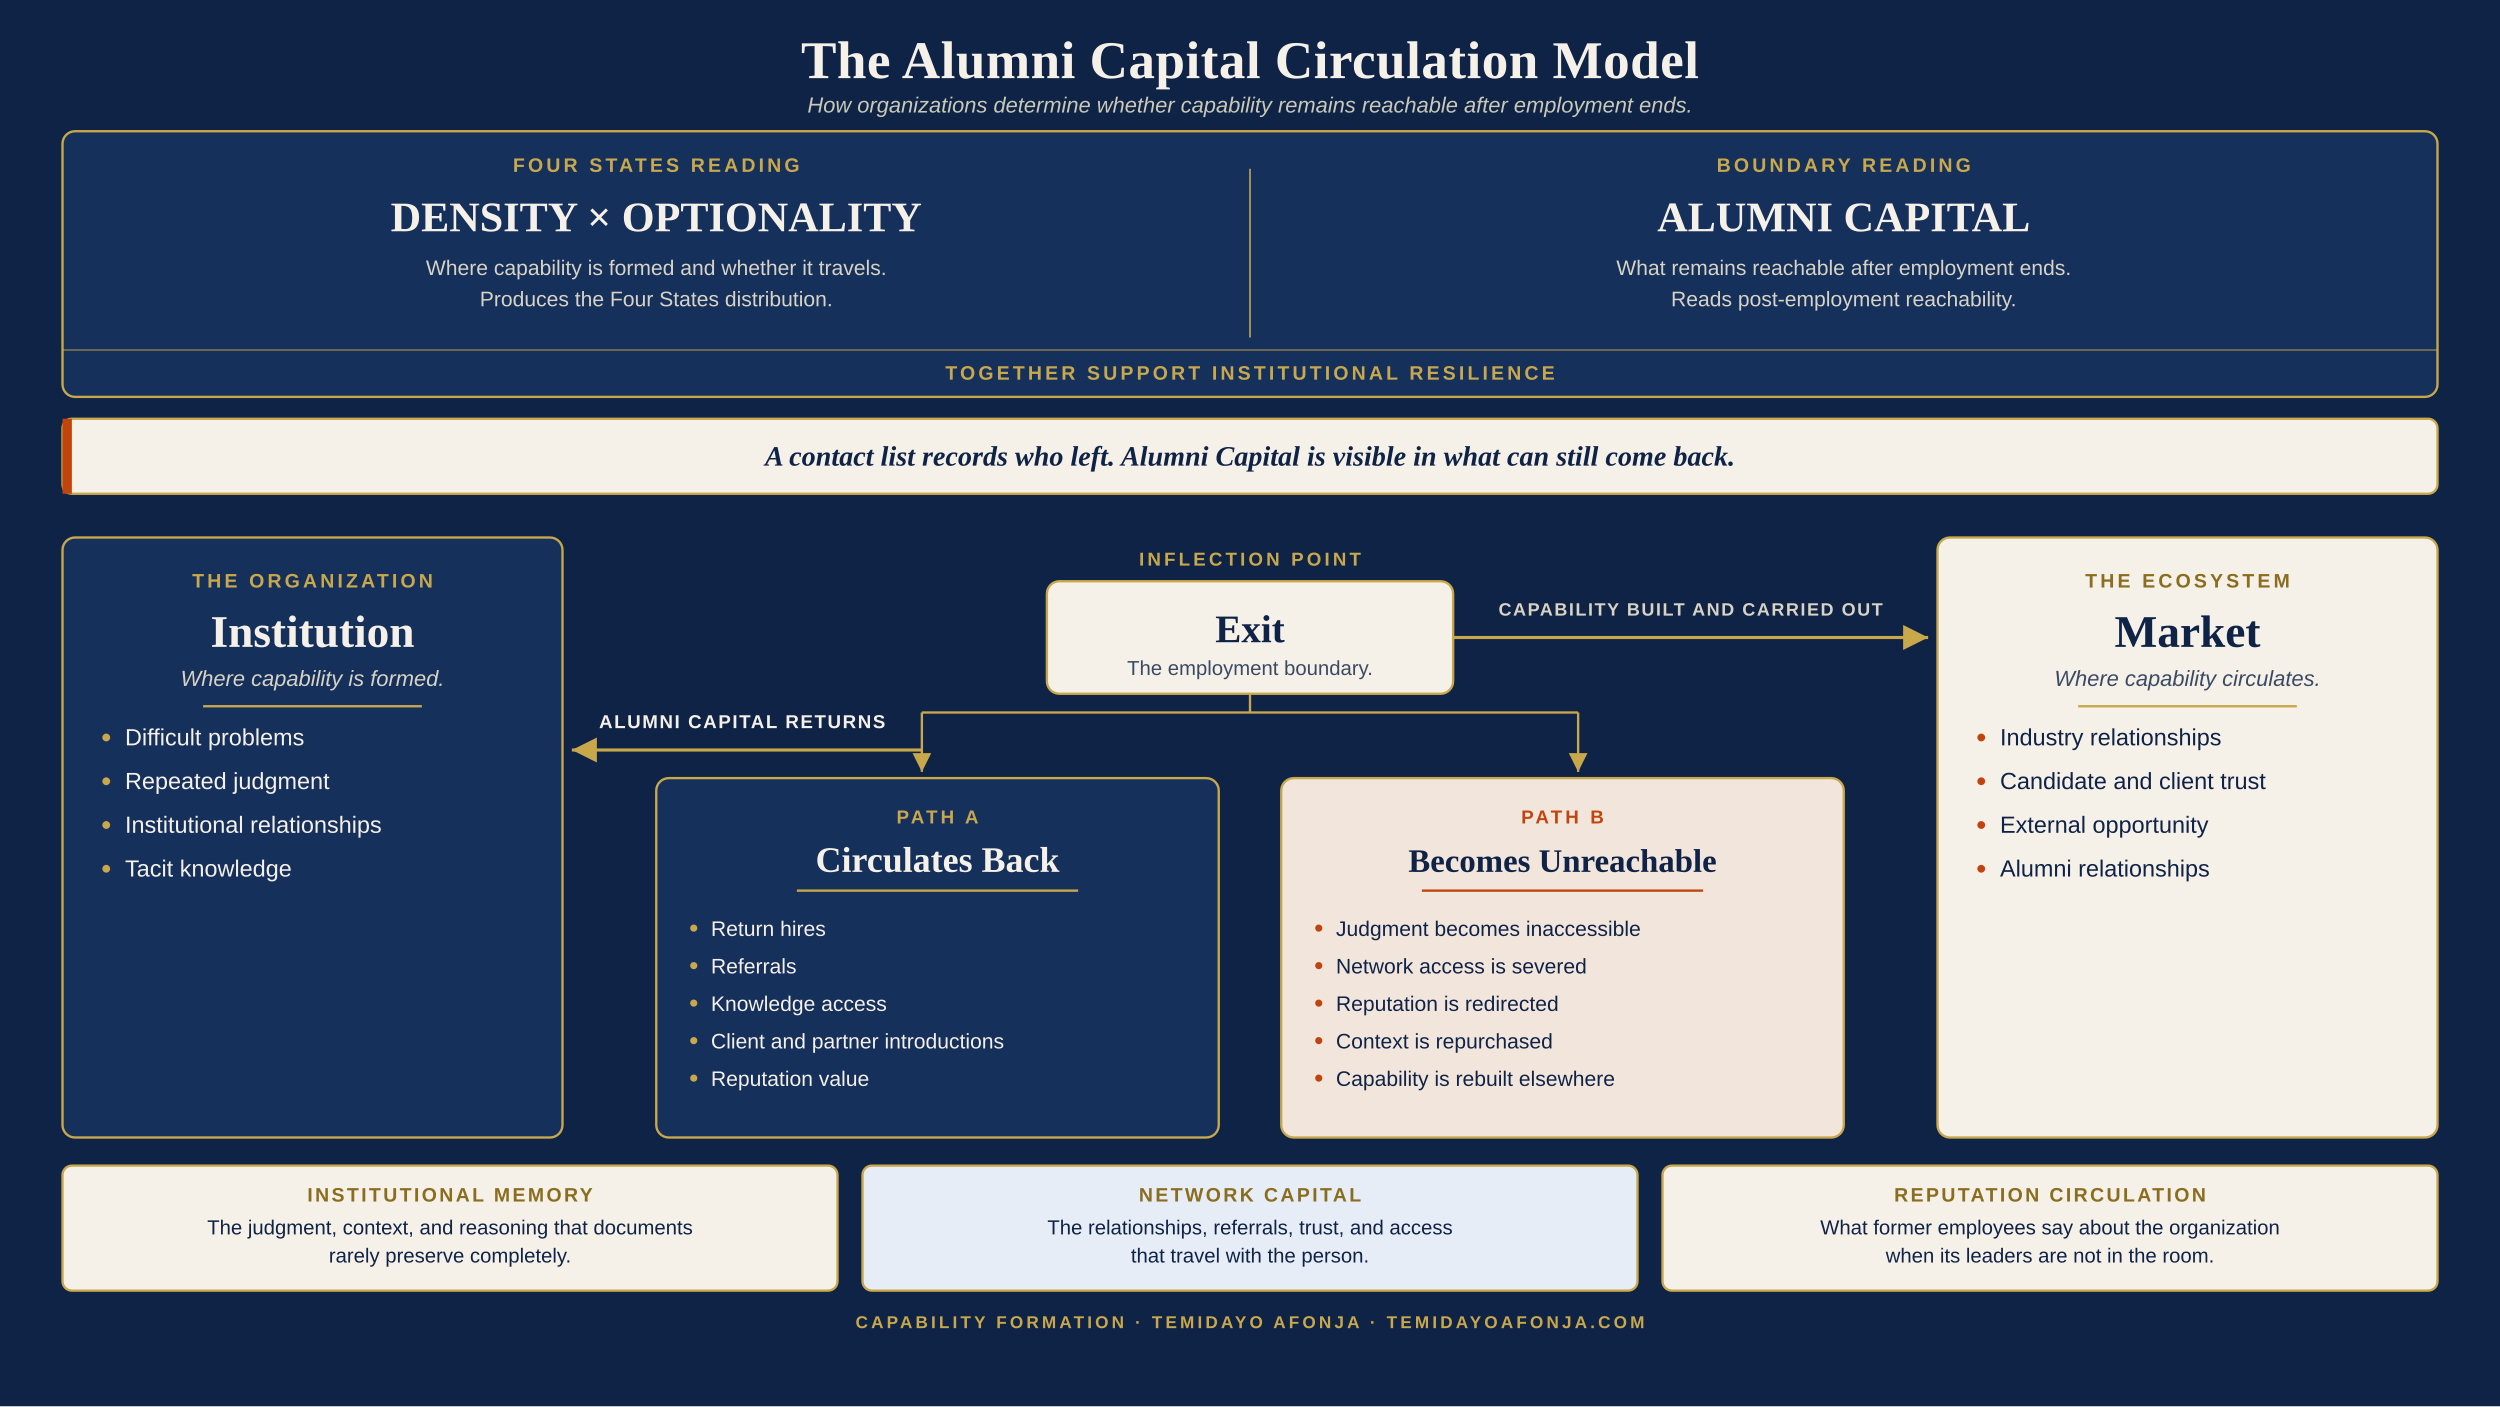
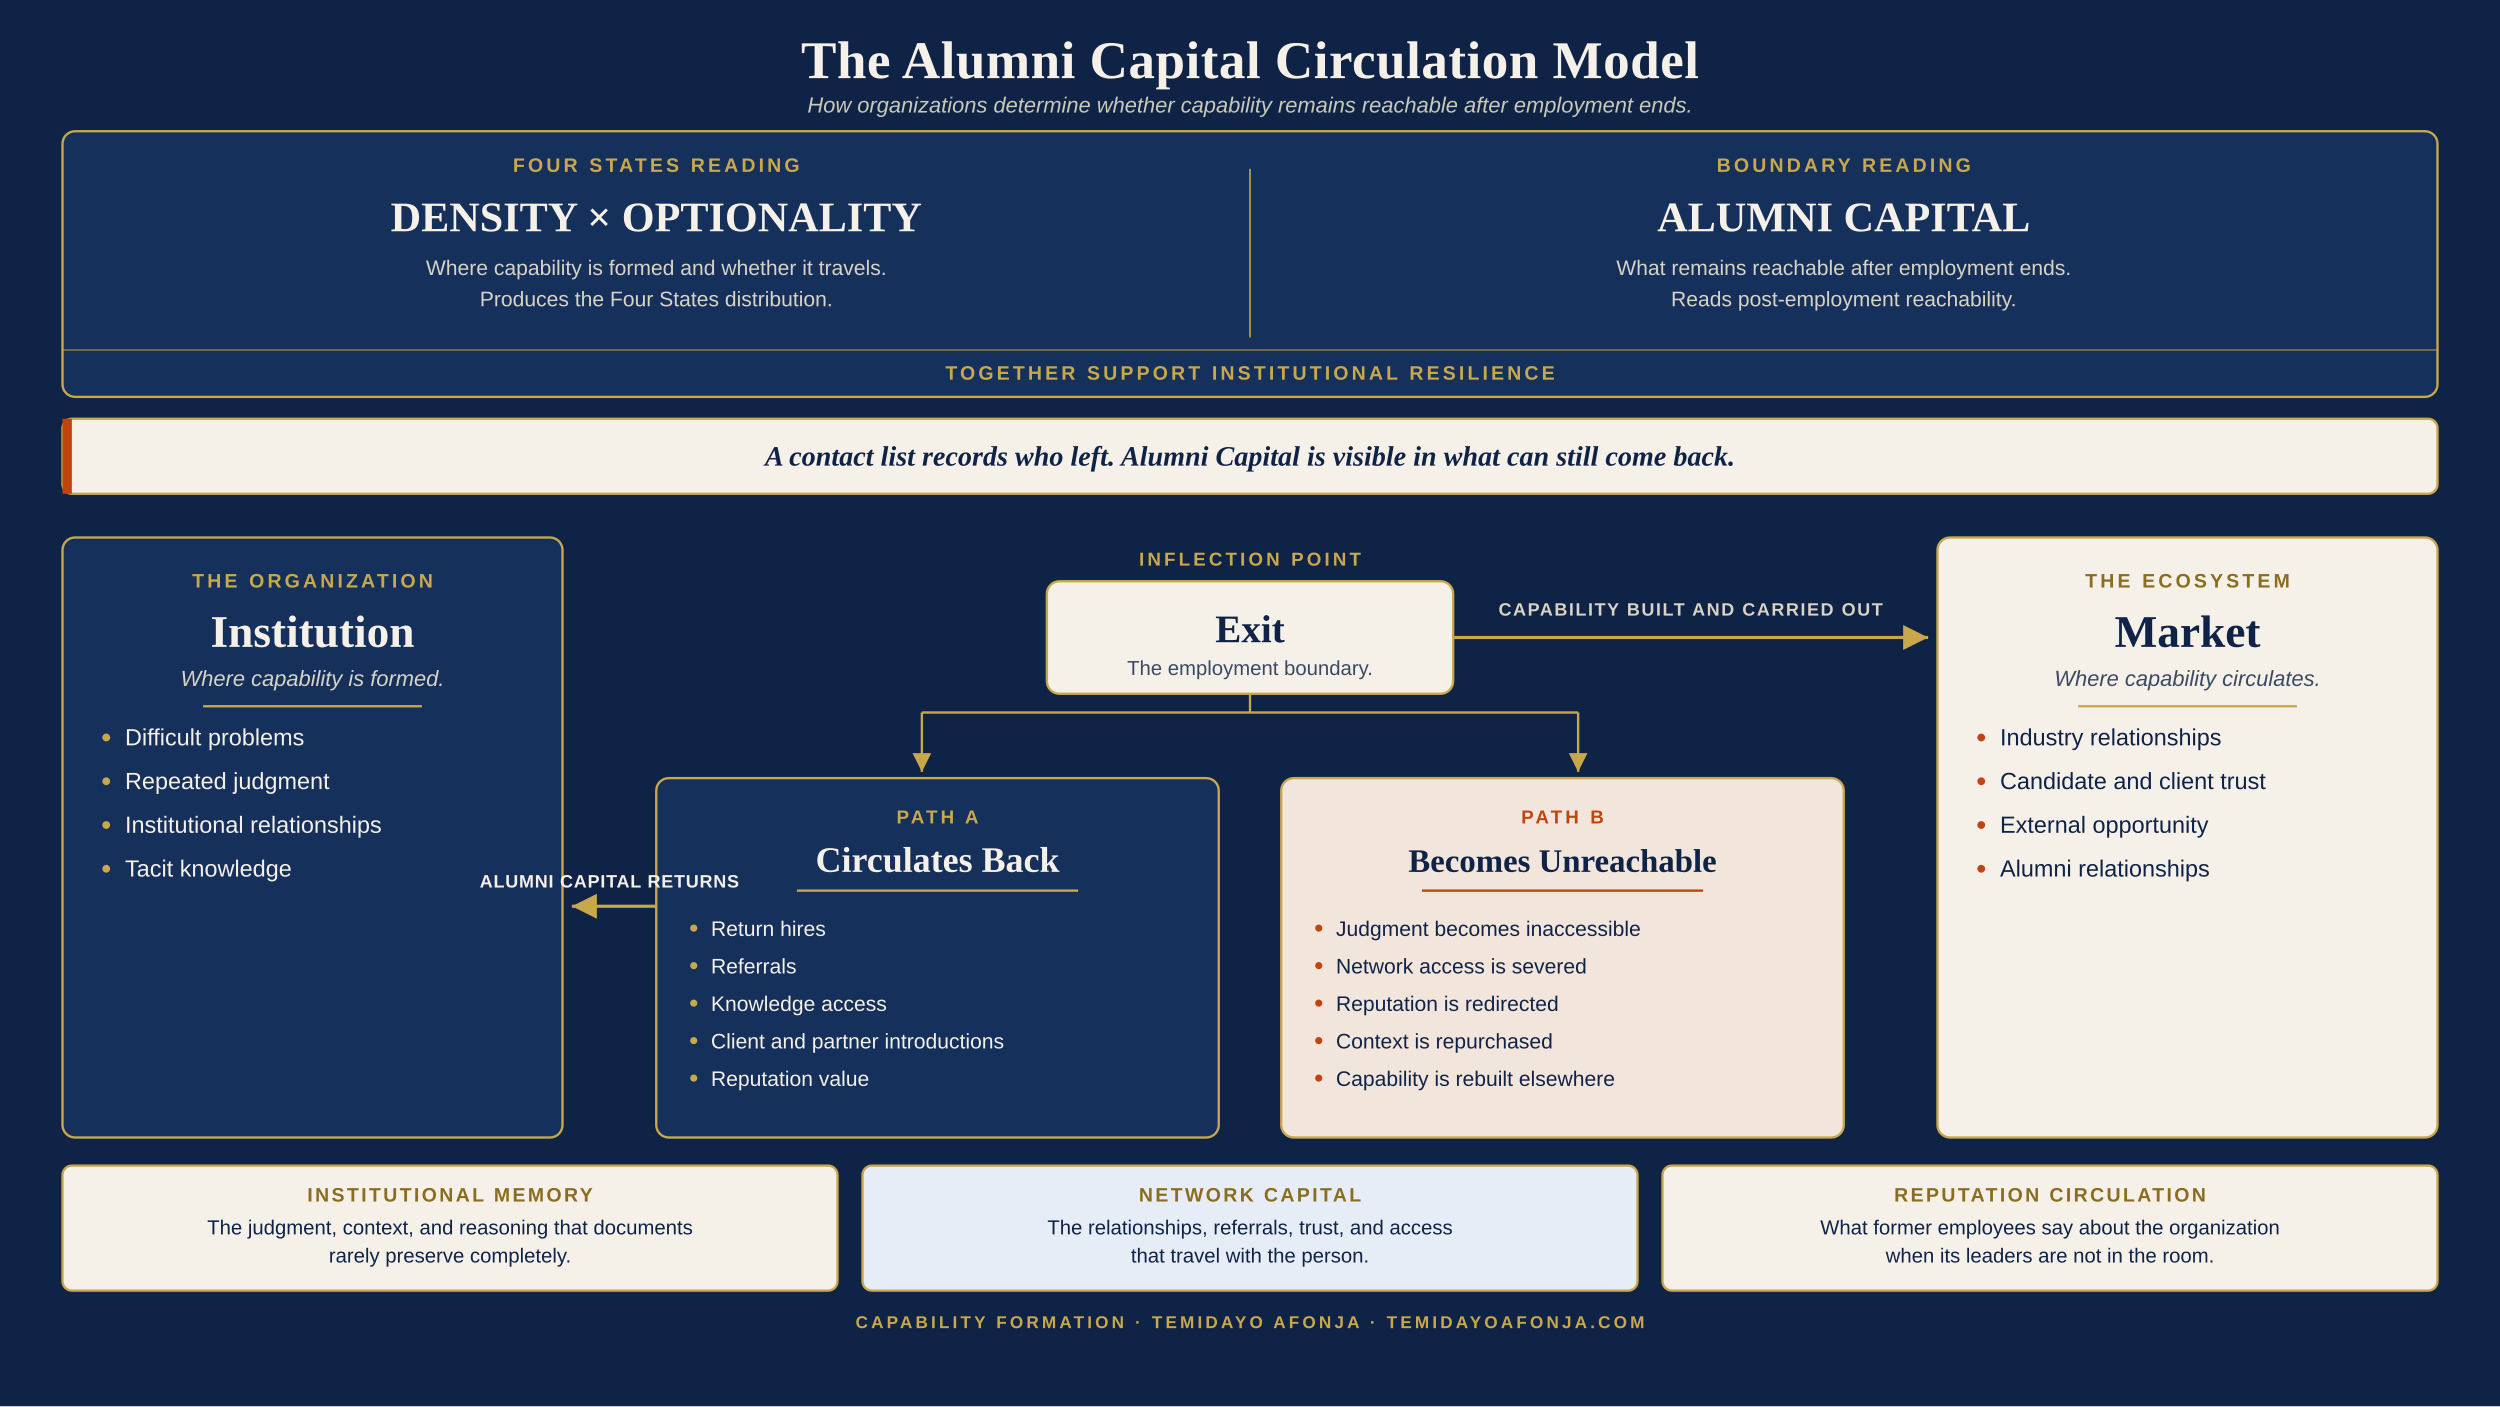
<svg xmlns="http://www.w3.org/2000/svg" viewBox="0 0 1600 900" width="1600" height="900" font-family="Georgia, 'Times New Roman', serif">
  <defs>
    <marker id="arrowGold" markerWidth="10" markerHeight="10" refX="8" refY="4" orient="auto">
      <path d="M0,0 L8,4 L0,8 Z" fill="#C9A84C" />
    </marker>
  </defs>
  <rect x="0" y="0" width="1600" height="900" fill="#0F2347" />
  <text x="800" y="50" text-anchor="middle" fill="#F5F0E8" font-size="34" font-weight="700" letter-spacing="0.3">The Alumni Capital Circulation Model</text>
  <text x="800" y="72" text-anchor="middle" fill="#C9C9B8" font-family="Arial, Helvetica, sans-serif" font-size="14" font-style="italic">How organizations determine whether capability remains reachable after employment ends.</text>
  <rect x="40" y="84" width="1520" height="170" rx="8" fill="#16305C" stroke="#C9A84C" stroke-width="1.5" />
  <line x1="800" y1="108" x2="800" y2="216" stroke="#C9A84C" stroke-width="1" />
  <text x="420" y="110" text-anchor="middle" fill="#C9A84C" font-family="Arial, Helvetica, sans-serif" font-size="12.5" font-weight="700" letter-spacing="2">FOUR STATES READING</text>
  <text x="420" y="148" text-anchor="middle" fill="#F5F0E8" font-size="27" font-weight="700">DENSITY × OPTIONALITY</text>
  <text x="420" y="176" text-anchor="middle" fill="#D8D3C4" font-family="Arial, Helvetica, sans-serif" font-size="13.5">Where capability is formed and whether it travels.</text>
  <text x="420" y="196" text-anchor="middle" fill="#D8D3C4" font-family="Arial, Helvetica, sans-serif" font-size="13.5">Produces the Four States distribution.</text>
  <text x="1180" y="110" text-anchor="middle" fill="#C9A84C" font-family="Arial, Helvetica, sans-serif" font-size="12.5" font-weight="700" letter-spacing="2">BOUNDARY READING</text>
  <text x="1180" y="148" text-anchor="middle" fill="#F5F0E8" font-size="27" font-weight="700">ALUMNI CAPITAL</text>
  <text x="1180" y="176" text-anchor="middle" fill="#D8D3C4" font-family="Arial, Helvetica, sans-serif" font-size="13.5">What remains reachable after employment ends.</text>
  <text x="1180" y="196" text-anchor="middle" fill="#D8D3C4" font-family="Arial, Helvetica, sans-serif" font-size="13.5">Reads post-employment reachability.</text>
  <line x1="40" y1="224" x2="1560" y2="224" stroke="#C9A84C" stroke-width="1" opacity="0.6" />
  <text x="800" y="243" text-anchor="middle" fill="#C9A84C" font-family="Arial, Helvetica, sans-serif" font-size="12.5" font-weight="700" letter-spacing="2">TOGETHER SUPPORT INSTITUTIONAL RESILIENCE</text>
  <rect x="40" y="268" width="1520" height="48" rx="6" fill="#F5F0E8" stroke="#C9A84C" stroke-width="1.5" />
  <rect x="40" y="268" width="6" height="48" fill="#C1440E" />
  <text x="800" y="298" text-anchor="middle" fill="#0F2347" font-size="18" font-weight="700" font-style="italic">A contact list records who left. Alumni Capital is visible in what can still come back.</text>
  <rect x="40" y="344" width="320" height="384" rx="8" fill="#16305C" stroke="#C9A84C" stroke-width="1.5" />
  <text x="200" y="376" text-anchor="middle" fill="#C9A84C" font-family="Arial, Helvetica, sans-serif" font-size="12.5" font-weight="700" letter-spacing="2">THE ORGANIZATION</text>
  <text x="200" y="414" text-anchor="middle" fill="#F5F0E8" font-size="29" font-weight="700">Institution</text>
  <text x="200" y="439" text-anchor="middle" fill="#D8D3C4" font-family="Arial, Helvetica, sans-serif" font-size="14" font-style="italic">Where capability is formed.</text>
  <line x1="130" y1="452" x2="270" y2="452" stroke="#C9A84C" stroke-width="1.5" />
  <g font-family="Arial, Helvetica, sans-serif" font-size="15" fill="#F5F0E8">
    <circle cx="68" cy="472" r="2.5" fill="#C9A84C" />
    <text x="80" y="477">Difficult problems</text>
    <circle cx="68" cy="500" r="2.5" fill="#C9A84C" />
    <text x="80" y="505">Repeated judgment</text>
    <circle cx="68" cy="528" r="2.5" fill="#C9A84C" />
    <text x="80" y="533">Institutional relationships</text>
    <circle cx="68" cy="556" r="2.5" fill="#C9A84C" />
    <text x="80" y="561">Tacit knowledge</text>
  </g>
  <rect x="1240" y="344" width="320" height="384" rx="8" fill="#F5F0E8" stroke="#C9A84C" stroke-width="1.5" />
  <text x="1400" y="376" text-anchor="middle" fill="#8A6D1F" font-family="Arial, Helvetica, sans-serif" font-size="12.5" font-weight="700" letter-spacing="2">THE ECOSYSTEM</text>
  <text x="1400" y="414" text-anchor="middle" fill="#0F2347" font-size="29" font-weight="700">Market</text>
  <text x="1400" y="439" text-anchor="middle" fill="#3A4A63" font-family="Arial, Helvetica, sans-serif" font-size="14" font-style="italic">Where capability circulates.</text>
  <line x1="1330" y1="452" x2="1470" y2="452" stroke="#C9A84C" stroke-width="1.5" />
  <g font-family="Arial, Helvetica, sans-serif" font-size="15" fill="#0F2347">
    <circle cx="1268" cy="472" r="2.5" fill="#C1440E" />
    <text x="1280" y="477">Industry relationships</text>
    <circle cx="1268" cy="500" r="2.5" fill="#C1440E" />
    <text x="1280" y="505">Candidate and client trust</text>
    <circle cx="1268" cy="528" r="2.5" fill="#C1440E" />
    <text x="1280" y="533">External opportunity</text>
    <circle cx="1268" cy="556" r="2.5" fill="#C1440E" />
    <text x="1280" y="561">Alumni relationships</text>
  </g>
  <text x="800" y="362" text-anchor="middle" fill="#C9A84C" font-family="Arial, Helvetica, sans-serif" font-size="12" font-weight="700" letter-spacing="2">INFLECTION POINT</text>
  <rect x="670" y="372" width="260" height="72" rx="8" fill="#F5F0E8" stroke="#C9A84C" stroke-width="1.5" />
  <text x="800" y="411" text-anchor="middle" fill="#0F2347" font-size="25" font-weight="700">Exit</text>
  <text x="800" y="432" text-anchor="middle" fill="#3A4A63" font-family="Arial, Helvetica, sans-serif" font-size="13">The employment boundary.</text>
  <line x1="930" y1="408" x2="1234" y2="408" stroke="#C9A84C" stroke-width="2" marker-end="url(#arrowGold)" />
  <text x="1082" y="394" text-anchor="middle" fill="#D8D3C4" font-family="Arial, Helvetica, sans-serif" font-size="11.5" font-weight="700" letter-spacing="1">CAPABILITY BUILT AND CARRIED OUT</text>
  <line x1="800" y1="444" x2="800" y2="456" stroke="#C9A84C" stroke-width="1.5" />
  <line x1="590" y1="456" x2="1010" y2="456" stroke="#C9A84C" stroke-width="1.5" />
  <line x1="590" y1="456" x2="590" y2="494" stroke="#C9A84C" stroke-width="1.5" marker-end="url(#arrowGold)" />
  <line x1="1010" y1="456" x2="1010" y2="494" stroke="#C9A84C" stroke-width="1.5" marker-end="url(#arrowGold)" />
-   <text x="475" y="466" text-anchor="middle" fill="#F5F0E8" font-family="Arial, Helvetica, sans-serif" font-size="12" font-weight="700" letter-spacing="1">ALUMNI CAPITAL RETURNS</text>
-   <line x1="590" y1="480" x2="366" y2="480" stroke="#C9A84C" stroke-width="2" marker-end="url(#arrowGold)" />
  <rect x="420" y="498" width="360" height="230" rx="8" fill="#16305C" stroke="#C9A84C" stroke-width="1.5" />
  <text x="600" y="527" text-anchor="middle" fill="#C9A84C" font-family="Arial, Helvetica, sans-serif" font-size="12" font-weight="700" letter-spacing="2">PATH A</text>
  <text x="600" y="558" text-anchor="middle" fill="#F5F0E8" font-size="23" font-weight="700">Circulates Back</text>
  <line x1="510" y1="570" x2="690" y2="570" stroke="#C9A84C" stroke-width="1.5" />
  <g font-family="Arial, Helvetica, sans-serif" font-size="13.5" fill="#F5F0E8">
    <circle cx="444" cy="594" r="2.3" fill="#C9A84C" />
    <text x="455" y="599">Return hires</text>
    <circle cx="444" cy="618" r="2.3" fill="#C9A84C" />
    <text x="455" y="623">Referrals</text>
    <circle cx="444" cy="642" r="2.3" fill="#C9A84C" />
    <text x="455" y="647">Knowledge access</text>
    <circle cx="444" cy="666" r="2.3" fill="#C9A84C" />
    <text x="455" y="671">Client and partner introductions</text>
    <circle cx="444" cy="690" r="2.3" fill="#C9A84C" />
    <text x="455" y="695">Reputation value</text>
  </g>
  <rect x="820" y="498" width="360" height="230" rx="8" fill="#F2E5DC" stroke="#C9A84C" stroke-width="1.5" />
  <text x="1000" y="527" text-anchor="middle" fill="#C1440E" font-family="Arial, Helvetica, sans-serif" font-size="12" font-weight="700" letter-spacing="2">PATH B</text>
  <text x="1000" y="558" text-anchor="middle" fill="#0F2347" font-size="21" font-weight="700">Becomes Unreachable</text>
  <line x1="910" y1="570" x2="1090" y2="570" stroke="#C1440E" stroke-width="1.5" />
  <g font-family="Arial, Helvetica, sans-serif" font-size="13.5" fill="#0F2347">
    <circle cx="844" cy="594" r="2.3" fill="#C1440E" />
    <text x="855" y="599">Judgment becomes inaccessible</text>
    <circle cx="844" cy="618" r="2.3" fill="#C1440E" />
    <text x="855" y="623">Network access is severed</text>
    <circle cx="844" cy="642" r="2.3" fill="#C1440E" />
    <text x="855" y="647">Reputation is redirected</text>
    <circle cx="844" cy="666" r="2.3" fill="#C1440E" />
    <text x="855" y="671">Context is repurchased</text>
    <circle cx="844" cy="690" r="2.3" fill="#C1440E" />
    <text x="855" y="695">Capability is rebuilt elsewhere</text>
  </g>
+   <text x="390" y="568" text-anchor="middle" fill="#F5F0E8" font-family="Arial, Helvetica, sans-serif" font-size="11.5" font-weight="700" letter-spacing="0.5">ALUMNI CAPITAL RETURNS</text>
+   <line x1="420" y1="580" x2="366" y2="580" stroke="#C9A84C" stroke-width="2" marker-end="url(#arrowGold)" />
  <rect x="40" y="746" width="496" height="80" rx="6" fill="#F5F0E8" stroke="#C9A84C" stroke-width="1.5" />
  <text x="288" y="769" text-anchor="middle" fill="#8A6D1F" font-family="Arial, Helvetica, sans-serif" font-size="12.5" font-weight="700" letter-spacing="1.5">INSTITUTIONAL MEMORY</text>
  <text x="288" y="790" text-anchor="middle" fill="#0F2347" font-family="Arial, Helvetica, sans-serif" font-size="13">The judgment, context, and reasoning that documents</text>
  <text x="288" y="808" text-anchor="middle" fill="#0F2347" font-family="Arial, Helvetica, sans-serif" font-size="13">rarely preserve completely.</text>
  <rect x="552" y="746" width="496" height="80" rx="6" fill="#E7EDF6" stroke="#C9A84C" stroke-width="1.5" />
  <text x="800" y="769" text-anchor="middle" fill="#8A6D1F" font-family="Arial, Helvetica, sans-serif" font-size="12.5" font-weight="700" letter-spacing="1.5">NETWORK CAPITAL</text>
  <text x="800" y="790" text-anchor="middle" fill="#0F2347" font-family="Arial, Helvetica, sans-serif" font-size="13">The relationships, referrals, trust, and access</text>
  <text x="800" y="808" text-anchor="middle" fill="#0F2347" font-family="Arial, Helvetica, sans-serif" font-size="13">that travel with the person.</text>
  <rect x="1064" y="746" width="496" height="80" rx="6" fill="#F5F0E8" stroke="#C9A84C" stroke-width="1.5" />
  <text x="1312" y="769" text-anchor="middle" fill="#8A6D1F" font-family="Arial, Helvetica, sans-serif" font-size="12.5" font-weight="700" letter-spacing="1.5">REPUTATION CIRCULATION</text>
  <text x="1312" y="790" text-anchor="middle" fill="#0F2347" font-family="Arial, Helvetica, sans-serif" font-size="13">What former employees say about the organization</text>
  <text x="1312" y="808" text-anchor="middle" fill="#0F2347" font-family="Arial, Helvetica, sans-serif" font-size="13">when its leaders are not in the room.</text>
  <text x="800" y="850" text-anchor="middle" fill="#C9A84C" font-family="Arial, Helvetica, sans-serif" font-size="11" font-weight="700" letter-spacing="2">CAPABILITY FORMATION · TEMIDAYO AFONJA · TEMIDAYOAFONJA.COM</text>
</svg>
